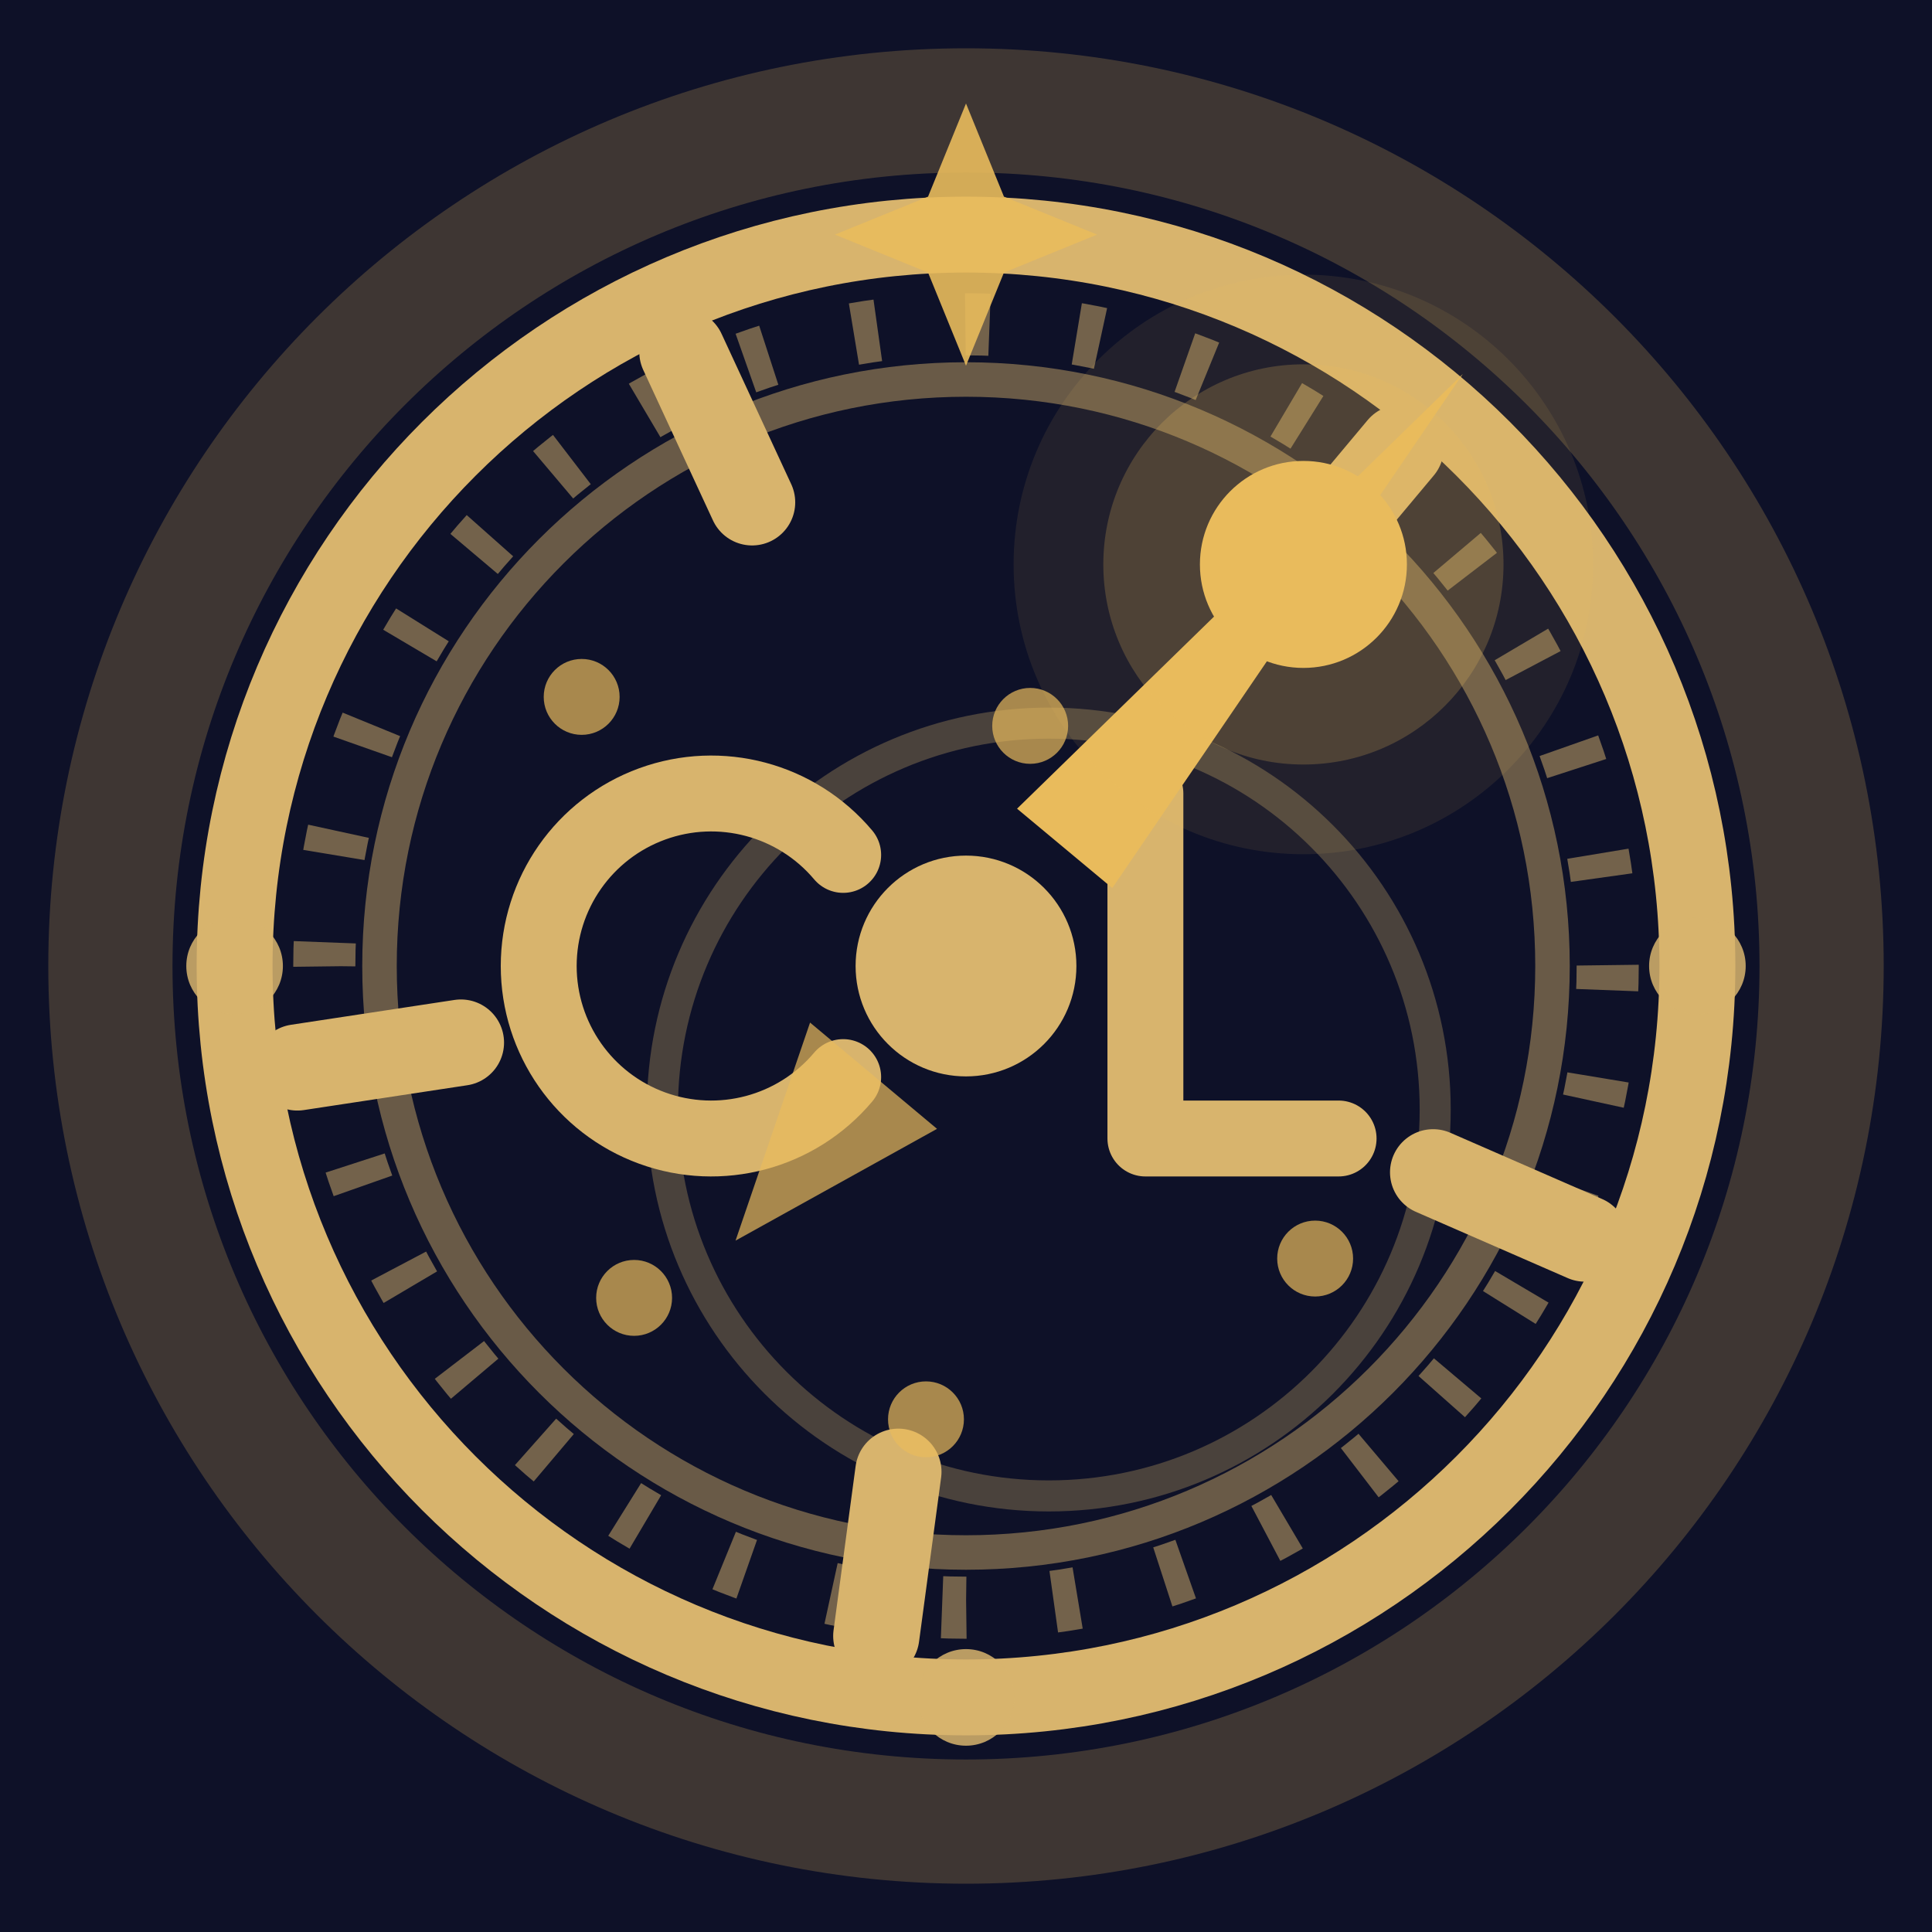
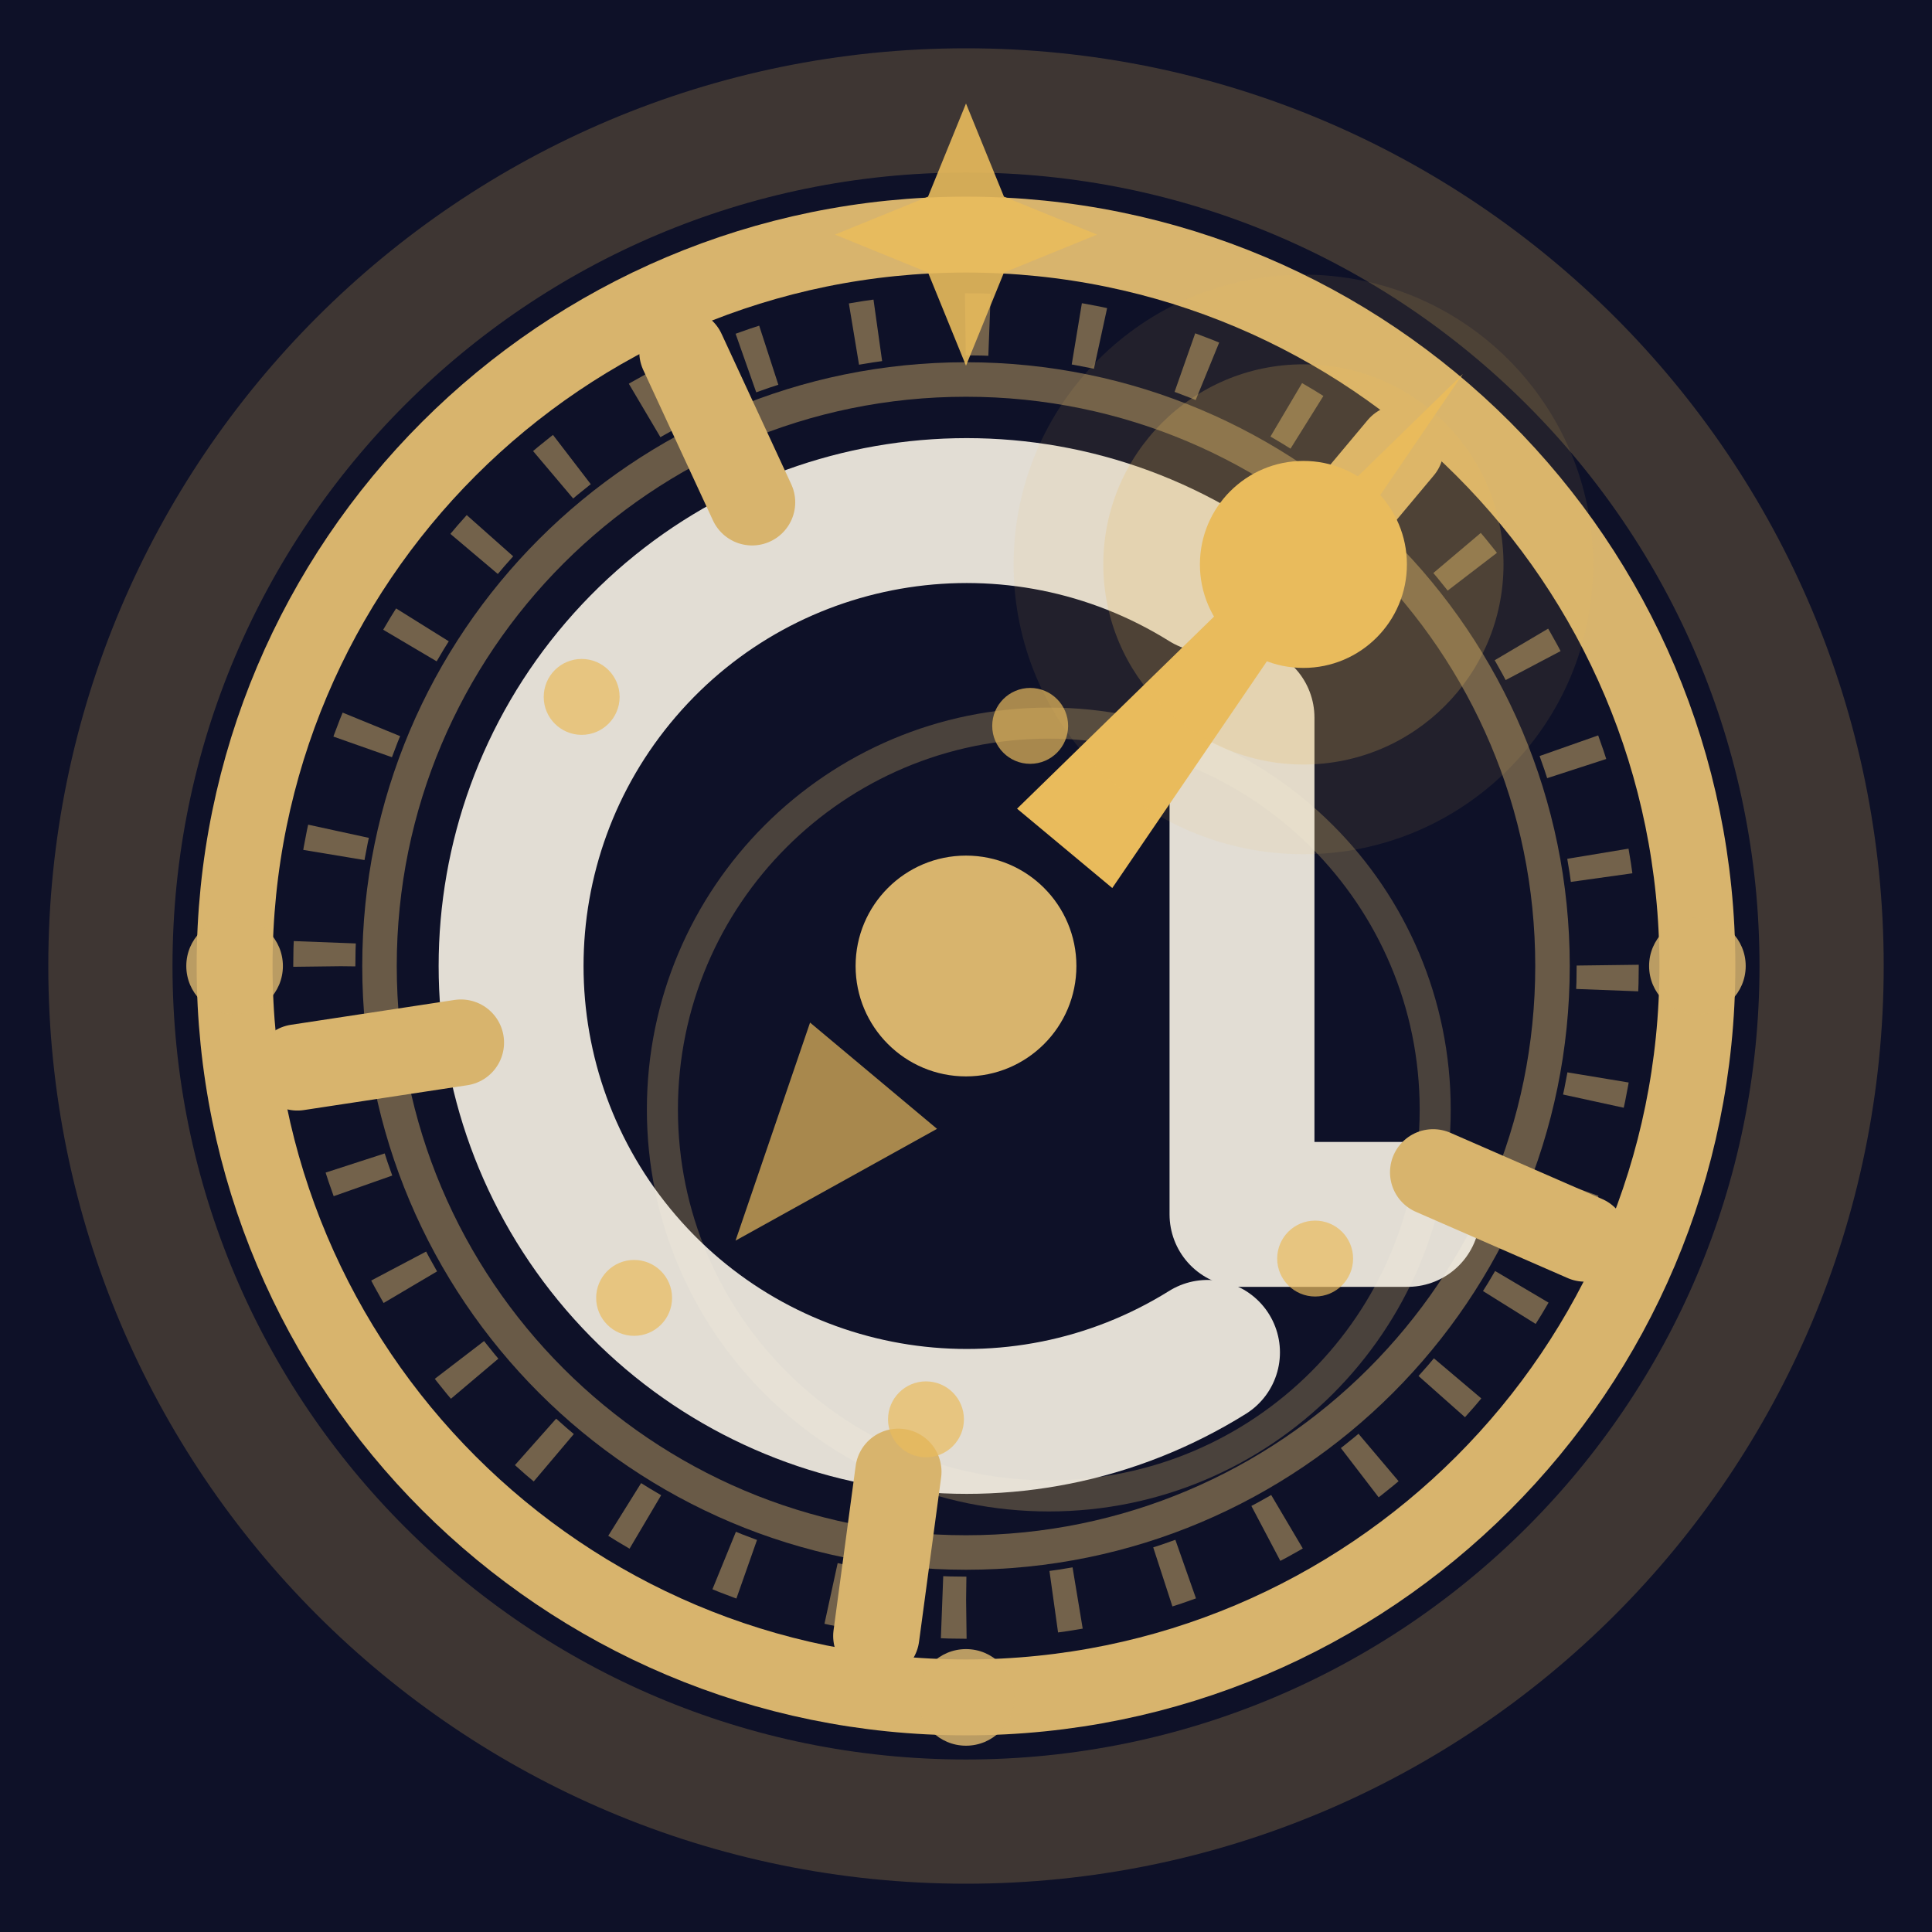
<svg xmlns="http://www.w3.org/2000/svg" viewBox="0 0 28 28" width="512" height="512">
  <rect width="28" height="28" fill="#0e1128" />
  <g fill="none" stroke="#e9bb5c" stroke-width="1.25">
    <circle cx="14" cy="14" r="12.4" stroke-width="1.8" opacity="0.22" />
    <g stroke="#d8b46d">
      <circle cx="14" cy="14" r="10.6" stroke-width="1.1" />
      <circle cx="14" cy="14" r="8.5" stroke-width="0.5" opacity="0.45" />
      <circle cx="14" cy="14" r="9.3" stroke-width="0.9" opacity="0.5" stroke-dasharray="0.35 1.273" />
      <circle cx="15.2" cy="16.08" r="5.6" stroke-width="0.45" opacity="0.3" />
-       <g stroke-width="1.1" stroke-linecap="round" stroke-linejoin="round">
-         <path d="M12.22,15.61 A2.5,2.5 0 1 1 12.22,12.39" />
-         <polyline points="16.6,11.5 16.6,16.5 19.4,16.5" />
+       <g stroke="#f4efe3" stroke-width="2.1" stroke-linecap="round" stroke-linejoin="round" opacity="0.92">
+         <path d="M17.50,8.40 A6.6,6.6 0 1 0 17.50,19.60" />
+         <path d="M18,10.4 L18,17.6 L20.4,17.6" />
      </g>
      <g stroke-linecap="round">
        <line x1="18.76" y1="8.33" x2="20.30" y2="6.49" />
        <line x1="20.77" y1="16.99" x2="22.97" y2="17.95" />
        <line x1="13.02" y1="21.33" x2="12.70" y2="23.71" />
        <line x1="6.68" y1="15.11" x2="4.31" y2="15.47" />
        <line x1="10.90" y1="7.28" x2="9.89" y2="5.10" />
      </g>
    </g>
  </g>
  <g fill="#d8b46d">
    <circle cx="24.6" cy="14" r="0.7" opacity="0.85" />
    <circle cx="14" cy="24.6" r="0.7" opacity="0.85" />
    <circle cx="3.4" cy="14" r="0.7" opacity="0.85" />
    <circle cx="14" cy="14" r="1.6" />
  </g>
  <g fill="#e9bb5c">
    <polygon points="14.00,5.30 14.55,3.95 15.90,3.40 14.55,2.85 14.00,1.50 13.45,2.85 12.10,3.40 13.45,3.95" opacity="0.9" />
    <g opacity="0.7">
      <circle cx="19.06" cy="18.24" r="0.55" />
      <circle cx="9.19" cy="18.81" r="0.55" />
      <circle cx="8.43" cy="10.10" r="0.55" />
      <circle cx="14.93" cy="10.52" r="0.55" />
      <circle cx="13.42" cy="20.57" r="0.55" />
    </g>
    <polygon points="14.74,11.72 21.20,5.42 16.12,12.87" />
    <polygon points="13.58,16.36 10.66,17.98 11.74,14.82" opacity="0.7" />
    <circle cx="18.89" cy="8.18" r="4.2" opacity="0.09" />
    <circle cx="18.89" cy="8.18" r="2.9" opacity="0.22" />
    <circle cx="18.89" cy="8.18" r="1.5" />
  </g>
</svg>
